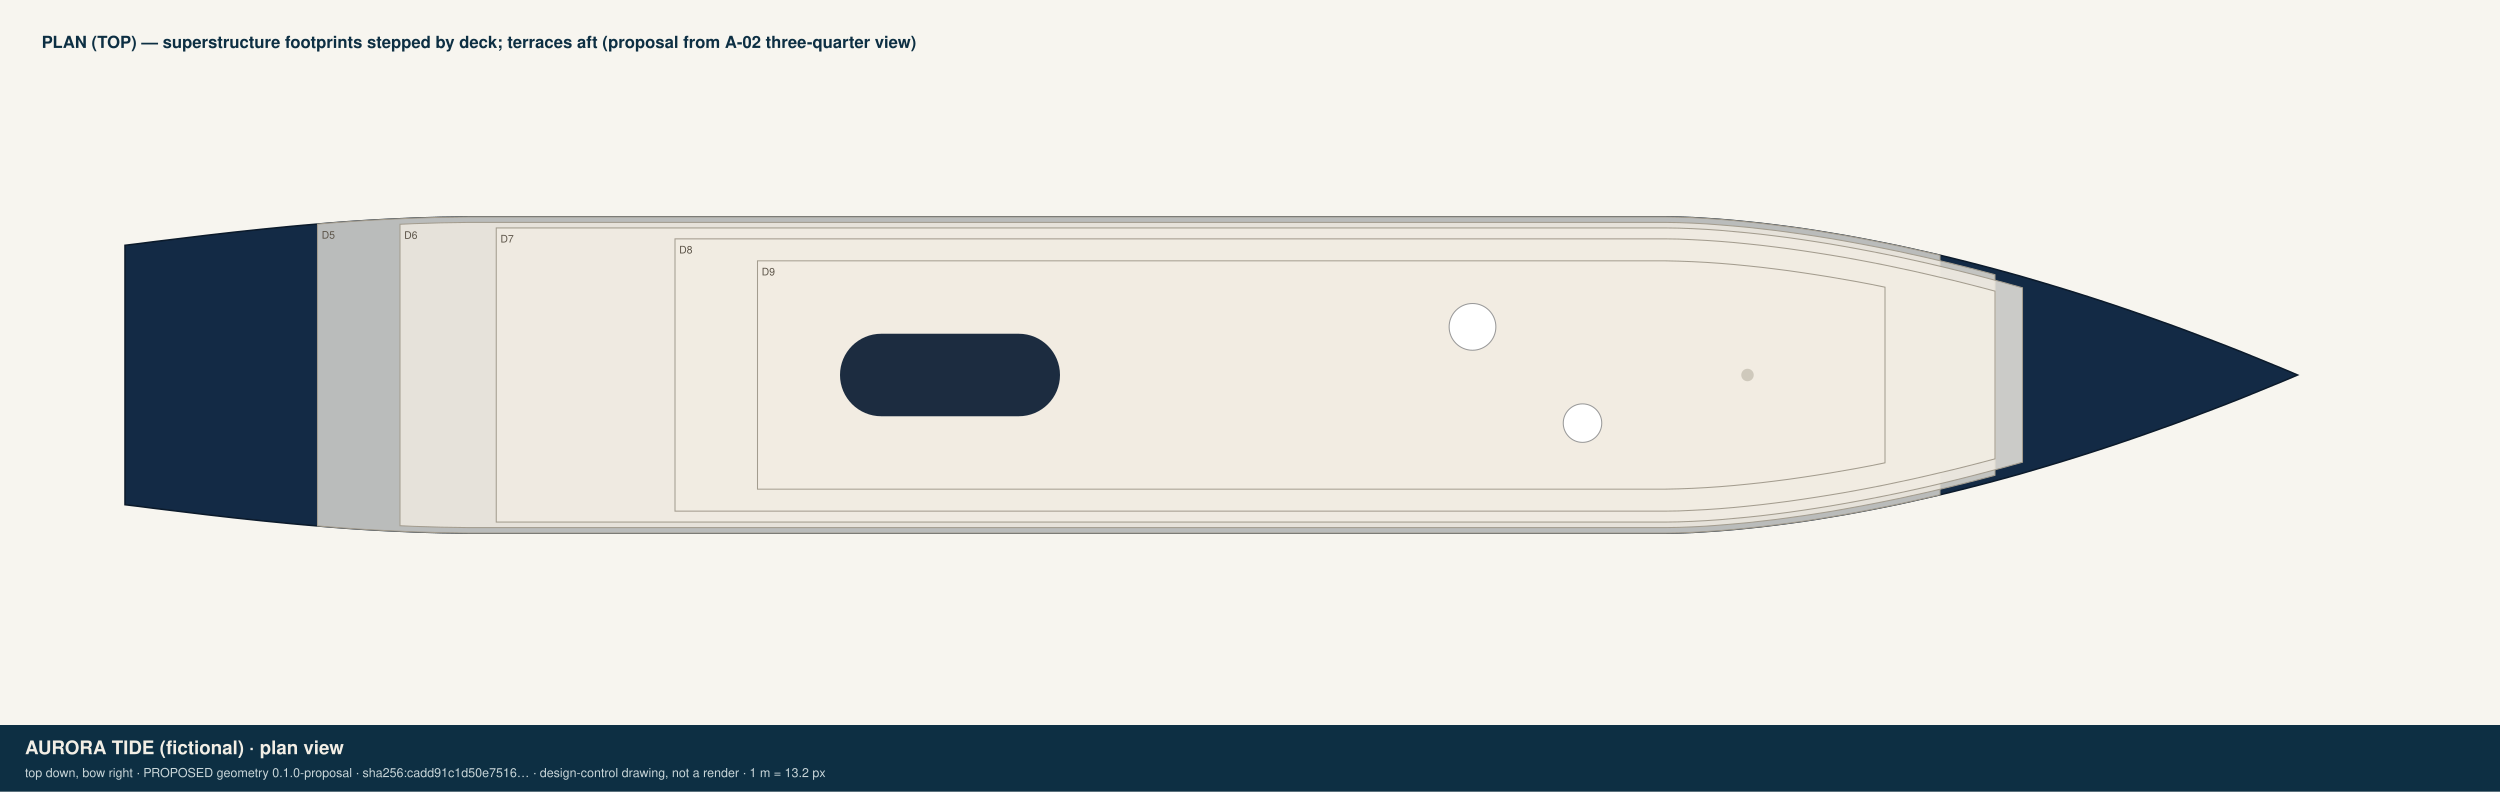
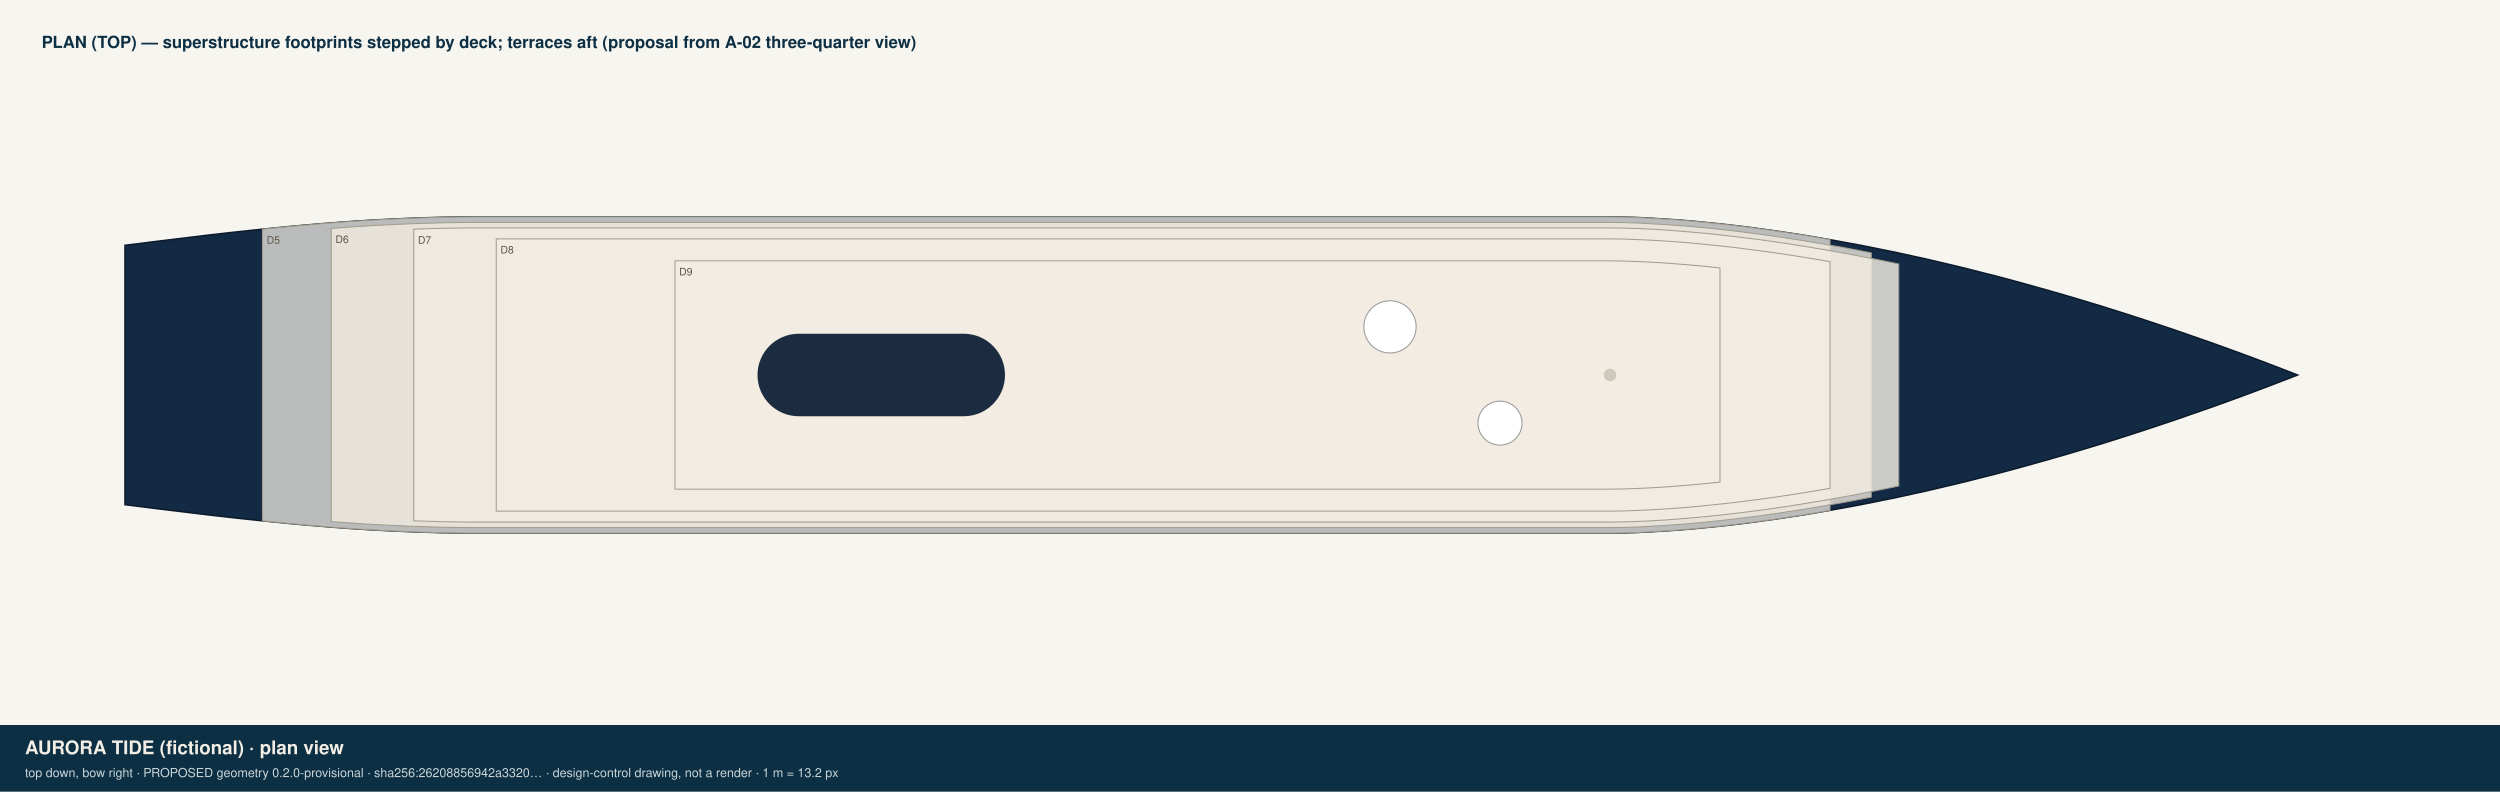
<svg xmlns="http://www.w3.org/2000/svg" viewBox="0 0 2400 760" width="2400" height="760" font-family="Helvetica, Arial, sans-serif">
  <rect width="2400" height="760" fill="#f7f5ef" />
  <g>
-     <polygon points="120.0,235.5 133.2,233.9 146.4,232.2 159.6,230.6 172.8,229.0 186.0,227.4 199.2,225.8 212.4,224.3 225.6,222.8 238.8,221.4 252.0,220.0 265.2,218.7 278.4,217.4 291.6,216.2 304.8,215.1 318.0,214.0 331.2,213.0 344.4,212.1 357.6,211.3 370.8,210.6 384.0,210.0 397.2,209.4 410.4,209.0 423.6,208.6 436.8,208.4 450.0,208.2 463.2,208.2 476.4,208.2 489.6,208.2 502.8,208.2 516.0,208.2 529.2,208.2 542.4,208.2 555.6,208.2 568.8,208.2 582.0,208.2 595.2,208.2 608.4,208.2 621.6,208.2 634.8,208.2 648.0,208.2 661.2,208.2 674.4,208.2 687.6,208.2 700.8,208.2 714.0,208.2 727.2,208.2 740.4,208.2 753.6,208.2 766.8,208.2 780.0,208.2 793.2,208.2 806.4,208.2 819.6,208.2 832.8,208.2 846.0,208.2 859.2,208.2 872.4,208.2 885.6,208.2 898.8,208.2 912.0,208.2 925.2,208.2 938.4,208.2 951.6,208.2 964.8,208.2 978.0,208.2 991.2,208.2 1004.4,208.2 1017.6,208.2 1030.8,208.2 1044.0,208.2 1057.2,208.2 1070.4,208.2 1083.6,208.2 1096.8,208.2 1110.0,208.2 1123.2,208.2 1136.4,208.2 1149.6,208.2 1162.8,208.2 1176.0,208.2 1189.2,208.2 1202.4,208.2 1215.6,208.2 1228.8,208.2 1242.0,208.2 1255.2,208.2 1268.4,208.2 1281.6,208.2 1294.8,208.2 1308.0,208.2 1321.2,208.2 1334.4,208.2 1347.6,208.2 1360.8,208.2 1374.0,208.2 1387.2,208.2 1400.4,208.2 1413.6,208.2 1426.8,208.2 1440.0,208.2 1453.2,208.2 1466.4,208.2 1479.6,208.2 1492.8,208.2 1506.0,208.2 1519.2,208.2 1532.4,208.2 1545.6,208.2 1558.8,208.2 1572.0,208.2 1585.2,208.2 1598.4,208.2 1611.6,208.4 1624.8,208.9 1638.0,209.7 1651.2,210.6 1664.4,211.7 1677.6,213.0 1690.8,214.4 1704.0,216.0 1717.2,217.7 1730.4,219.5 1743.6,221.5 1756.8,223.7 1770.0,225.9 1783.2,228.3 1796.4,230.8 1809.6,233.4 1822.8,236.1 1836.0,239.0 1849.2,242.0 1862.4,245.0 1875.6,248.2 1888.8,251.5 1902.0,254.9 1915.2,258.4 1928.4,262.0 1941.6,265.7 1954.8,269.6 1968.0,273.5 1981.2,277.5 1994.4,281.6 2007.6,285.8 2020.8,290.1 2034.0,294.5 2047.2,299.0 2060.4,303.6 2073.6,308.3 2086.8,313.0 2100.0,317.9 2113.2,322.9 2126.4,327.9 2139.6,333.0 2152.8,338.2 2166.0,343.6 2179.2,349.0 2192.4,354.4 2205.6,360.0 2205.6,360.0 2192.4,365.6 2179.2,371.0 2166.0,376.4 2152.8,381.8 2139.6,387.0 2126.4,392.1 2113.2,397.1 2100.0,402.1 2086.8,407.0 2073.6,411.7 2060.4,416.4 2047.2,421.0 2034.0,425.5 2020.8,429.9 2007.6,434.2 1994.4,438.4 1981.2,442.5 1968.0,446.5 1954.8,450.4 1941.6,454.3 1928.4,458.0 1915.2,461.6 1902.0,465.1 1888.8,468.5 1875.6,471.8 1862.4,475.0 1849.2,478.0 1836.0,481.0 1822.8,483.9 1809.6,486.6 1796.4,489.2 1783.2,491.7 1770.0,494.1 1756.8,496.3 1743.6,498.5 1730.4,500.5 1717.2,502.3 1704.0,504.0 1690.8,505.6 1677.6,507.0 1664.4,508.3 1651.2,509.4 1638.0,510.3 1624.8,511.1 1611.6,511.6 1598.4,511.8 1585.2,511.8 1572.0,511.8 1558.8,511.8 1545.6,511.8 1532.4,511.8 1519.2,511.8 1506.0,511.8 1492.8,511.8 1479.6,511.8 1466.4,511.8 1453.2,511.8 1440.0,511.8 1426.8,511.8 1413.6,511.8 1400.4,511.8 1387.2,511.8 1374.0,511.8 1360.8,511.8 1347.6,511.8 1334.4,511.8 1321.2,511.8 1308.0,511.8 1294.8,511.8 1281.6,511.8 1268.4,511.8 1255.2,511.8 1242.0,511.8 1228.8,511.8 1215.6,511.8 1202.4,511.8 1189.2,511.8 1176.0,511.8 1162.8,511.8 1149.6,511.8 1136.4,511.8 1123.2,511.8 1110.0,511.8 1096.8,511.8 1083.6,511.8 1070.4,511.8 1057.2,511.8 1044.0,511.8 1030.8,511.8 1017.6,511.8 1004.4,511.8 991.2,511.8 978.0,511.8 964.8,511.8 951.6,511.8 938.4,511.8 925.2,511.8 912.0,511.8 898.8,511.8 885.6,511.8 872.4,511.8 859.2,511.8 846.0,511.8 832.8,511.8 819.6,511.8 806.4,511.8 793.2,511.8 780.0,511.8 766.8,511.8 753.6,511.8 740.4,511.8 727.2,511.8 714.0,511.8 700.8,511.8 687.6,511.8 674.4,511.8 661.2,511.8 648.0,511.8 634.8,511.8 621.6,511.8 608.4,511.8 595.2,511.8 582.0,511.8 568.8,511.8 555.6,511.8 542.4,511.8 529.2,511.8 516.0,511.8 502.8,511.8 489.6,511.8 476.4,511.8 463.2,511.8 450.0,511.8 436.8,511.6 423.6,511.4 410.4,511.0 397.2,510.6 384.0,510.0 370.8,509.4 357.6,508.7 344.4,507.9 331.2,507.0 318.0,506.0 304.8,504.9 291.6,503.8 278.4,502.6 265.2,501.3 252.0,500.0 238.8,498.6 225.6,497.2 212.4,495.7 199.2,494.2 186.0,492.6 172.8,491.0 159.6,489.4 146.4,487.8 133.2,486.1 120.0,484.5" fill="#132a45" stroke="#0b1a2b" stroke-width="1.5" />
-     <polygon points="304.8,215.1 318.0,214.0 331.2,213.0 344.4,212.1 357.6,211.3 370.8,210.6 384.0,210.0 397.2,209.4 410.4,209.0 423.6,208.6 436.8,208.4 450.0,208.2 463.2,208.2 476.4,208.2 489.6,208.2 502.8,208.2 516.0,208.2 529.2,208.2 542.4,208.2 555.6,208.2 568.8,208.2 582.0,208.2 595.2,208.2 608.4,208.2 621.6,208.2 634.8,208.2 648.0,208.2 661.2,208.2 674.4,208.2 687.6,208.2 700.8,208.2 714.0,208.2 727.2,208.2 740.4,208.2 753.6,208.2 766.8,208.2 780.0,208.2 793.2,208.2 806.4,208.2 819.6,208.2 832.8,208.2 846.0,208.2 859.2,208.2 872.4,208.2 885.6,208.2 898.8,208.2 912.0,208.2 925.2,208.2 938.4,208.2 951.6,208.2 964.8,208.2 978.0,208.2 991.2,208.2 1004.4,208.2 1017.6,208.2 1030.8,208.2 1044.0,208.2 1057.2,208.2 1070.4,208.2 1083.6,208.2 1096.8,208.2 1110.0,208.2 1123.2,208.2 1136.4,208.2 1149.6,208.2 1162.8,208.2 1176.0,208.2 1189.2,208.2 1202.4,208.2 1215.6,208.2 1228.8,208.2 1242.0,208.2 1255.2,208.2 1268.4,208.2 1281.6,208.2 1294.8,208.2 1308.0,208.2 1321.2,208.2 1334.4,208.2 1347.6,208.2 1360.8,208.2 1374.0,208.2 1387.2,208.2 1400.4,208.2 1413.6,208.2 1426.8,208.2 1440.0,208.2 1453.2,208.2 1466.4,208.2 1479.6,208.2 1492.8,208.2 1506.0,208.2 1519.2,208.2 1532.4,208.2 1545.6,208.2 1558.8,208.2 1572.0,208.2 1585.2,208.2 1598.4,208.2 1611.6,208.4 1624.8,208.9 1638.0,209.7 1651.2,210.6 1664.4,211.7 1677.6,213.0 1690.8,214.4 1704.0,216.0 1717.2,217.7 1730.4,219.5 1743.6,221.5 1756.8,223.7 1770.0,225.9 1783.2,228.3 1796.4,230.8 1809.6,233.4 1822.8,236.1 1836.0,239.0 1849.2,242.0 1862.4,245.0 1862.4,475.0 1849.2,478.0 1836.0,481.0 1822.8,483.9 1809.6,486.6 1796.4,489.2 1783.2,491.7 1770.0,494.1 1756.8,496.3 1743.6,498.5 1730.4,500.5 1717.2,502.3 1704.0,504.0 1690.8,505.6 1677.6,507.0 1664.4,508.3 1651.2,509.4 1638.0,510.3 1624.8,511.1 1611.6,511.6 1598.4,511.8 1585.2,511.8 1572.0,511.8 1558.8,511.8 1545.6,511.8 1532.4,511.8 1519.2,511.8 1506.0,511.8 1492.8,511.8 1479.6,511.8 1466.4,511.8 1453.2,511.8 1440.0,511.8 1426.8,511.8 1413.6,511.8 1400.4,511.8 1387.2,511.8 1374.0,511.8 1360.8,511.8 1347.6,511.8 1334.4,511.8 1321.2,511.8 1308.0,511.8 1294.8,511.8 1281.6,511.8 1268.4,511.8 1255.2,511.8 1242.0,511.8 1228.8,511.8 1215.6,511.8 1202.4,511.8 1189.2,511.8 1176.0,511.8 1162.8,511.8 1149.6,511.8 1136.4,511.8 1123.2,511.8 1110.0,511.8 1096.8,511.8 1083.6,511.8 1070.4,511.8 1057.2,511.8 1044.0,511.8 1030.8,511.8 1017.6,511.8 1004.4,511.8 991.2,511.8 978.0,511.8 964.8,511.8 951.6,511.8 938.4,511.8 925.2,511.8 912.0,511.8 898.8,511.8 885.6,511.8 872.4,511.8 859.2,511.8 846.0,511.8 832.8,511.8 819.6,511.8 806.4,511.8 793.2,511.8 780.0,511.8 766.8,511.8 753.6,511.8 740.4,511.8 727.2,511.8 714.0,511.8 700.8,511.8 687.6,511.8 674.4,511.8 661.2,511.8 648.0,511.8 634.8,511.8 621.6,511.8 608.4,511.8 595.2,511.8 582.0,511.8 568.8,511.8 555.6,511.8 542.4,511.8 529.2,511.8 516.0,511.8 502.8,511.8 489.6,511.8 476.4,511.8 463.2,511.8 450.0,511.8 436.8,511.6 423.6,511.4 410.4,511.0 397.2,510.6 384.0,510.0 370.8,509.4 357.6,508.7 344.4,507.9 331.2,507.0 318.0,506.0 304.8,504.9" fill="#f1ece2" stroke="#a39c8e" stroke-width="1" fill-opacity="0.75" />
-     <text x="308.8" y="229.1" font-size="10" fill="#5a5246">D5</text>
-     <polygon points="384.0,215.3 397.2,214.7 410.4,214.3 423.6,213.9 436.8,213.7 450.0,213.5 463.2,213.5 476.4,213.5 489.6,213.5 502.8,213.5 516.0,213.5 529.2,213.5 542.4,213.5 555.6,213.5 568.8,213.5 582.0,213.5 595.2,213.5 608.4,213.5 621.6,213.5 634.8,213.5 648.0,213.5 661.2,213.5 674.4,213.5 687.6,213.5 700.8,213.5 714.0,213.5 727.2,213.5 740.4,213.5 753.6,213.5 766.8,213.5 780.0,213.5 793.2,213.5 806.4,213.5 819.6,213.5 832.8,213.5 846.0,213.5 859.2,213.5 872.4,213.5 885.6,213.5 898.8,213.5 912.0,213.5 925.2,213.5 938.4,213.5 951.6,213.5 964.8,213.5 978.0,213.5 991.2,213.5 1004.4,213.5 1017.6,213.5 1030.8,213.5 1044.0,213.5 1057.2,213.5 1070.4,213.5 1083.6,213.5 1096.8,213.5 1110.0,213.5 1123.2,213.5 1136.4,213.5 1149.6,213.5 1162.8,213.5 1176.0,213.5 1189.2,213.5 1202.4,213.5 1215.6,213.5 1228.8,213.5 1242.0,213.5 1255.2,213.5 1268.4,213.5 1281.6,213.5 1294.8,213.5 1308.0,213.5 1321.2,213.5 1334.4,213.5 1347.6,213.5 1360.8,213.5 1374.0,213.5 1387.2,213.5 1400.4,213.5 1413.6,213.5 1426.8,213.5 1440.0,213.5 1453.2,213.5 1466.4,213.5 1479.6,213.5 1492.8,213.5 1506.0,213.5 1519.2,213.5 1532.4,213.5 1545.6,213.5 1558.8,213.5 1572.0,213.5 1585.2,213.5 1598.4,213.5 1611.6,213.7 1624.8,214.2 1638.0,214.9 1651.2,215.9 1664.4,217.0 1677.6,218.2 1690.8,219.7 1704.0,221.2 1717.2,223.0 1730.4,224.8 1743.6,226.8 1756.8,228.9 1770.0,231.2 1783.2,233.6 1796.4,236.1 1809.6,238.7 1822.8,241.4 1836.0,244.3 1849.2,247.2 1862.4,250.3 1875.6,253.5 1888.8,256.8 1902.0,260.2 1915.2,263.7 1915.2,456.3 1902.0,459.8 1888.8,463.2 1875.6,466.5 1862.4,469.7 1849.2,472.8 1836.0,475.7 1822.8,478.6 1809.6,481.3 1796.4,483.9 1783.2,486.4 1770.0,488.8 1756.8,491.1 1743.6,493.2 1730.4,495.2 1717.2,497.0 1704.0,498.8 1690.8,500.3 1677.6,501.8 1664.4,503.0 1651.2,504.1 1638.0,505.1 1624.8,505.8 1611.6,506.3 1598.4,506.5 1585.2,506.5 1572.0,506.5 1558.8,506.5 1545.6,506.5 1532.4,506.5 1519.2,506.5 1506.0,506.5 1492.8,506.5 1479.6,506.5 1466.4,506.5 1453.2,506.5 1440.0,506.5 1426.8,506.5 1413.6,506.5 1400.4,506.5 1387.2,506.5 1374.0,506.5 1360.8,506.5 1347.6,506.5 1334.4,506.5 1321.2,506.5 1308.0,506.5 1294.8,506.5 1281.6,506.5 1268.4,506.5 1255.2,506.5 1242.0,506.5 1228.8,506.5 1215.6,506.5 1202.4,506.5 1189.2,506.5 1176.0,506.5 1162.8,506.5 1149.6,506.5 1136.4,506.5 1123.2,506.5 1110.0,506.5 1096.8,506.5 1083.6,506.5 1070.4,506.5 1057.2,506.5 1044.0,506.5 1030.8,506.5 1017.6,506.5 1004.4,506.5 991.2,506.5 978.0,506.5 964.8,506.5 951.6,506.5 938.4,506.5 925.2,506.5 912.0,506.5 898.8,506.5 885.6,506.5 872.4,506.5 859.2,506.5 846.0,506.5 832.8,506.5 819.6,506.5 806.4,506.5 793.2,506.5 780.0,506.5 766.8,506.5 753.6,506.5 740.4,506.5 727.2,506.5 714.0,506.5 700.8,506.5 687.6,506.5 674.4,506.5 661.2,506.5 648.0,506.5 634.8,506.5 621.6,506.5 608.4,506.5 595.2,506.5 582.0,506.5 568.8,506.5 555.6,506.5 542.4,506.5 529.2,506.5 516.0,506.5 502.8,506.5 489.6,506.5 476.4,506.5 463.2,506.5 450.0,506.5 436.8,506.3 423.6,506.1 410.4,505.7 397.2,505.3 384.0,504.7" fill="#f1ece2" stroke="#a39c8e" stroke-width="1" fill-opacity="0.79" />
-     <text x="388.0" y="229.3" font-size="10" fill="#5a5246">D6</text>
-     <polygon points="476.4,218.8 489.6,218.8 502.8,218.8 516.0,218.8 529.2,218.8 542.4,218.8 555.6,218.8 568.8,218.8 582.0,218.8 595.2,218.8 608.4,218.8 621.6,218.8 634.8,218.8 648.0,218.8 661.2,218.8 674.4,218.8 687.6,218.8 700.8,218.8 714.0,218.8 727.2,218.8 740.4,218.8 753.6,218.8 766.8,218.8 780.0,218.8 793.2,218.8 806.4,218.8 819.6,218.8 832.8,218.8 846.0,218.8 859.2,218.8 872.4,218.8 885.6,218.8 898.8,218.8 912.0,218.8 925.2,218.8 938.4,218.8 951.6,218.8 964.8,218.8 978.0,218.8 991.2,218.8 1004.4,218.8 1017.6,218.8 1030.8,218.8 1044.0,218.8 1057.2,218.8 1070.4,218.8 1083.6,218.8 1096.8,218.8 1110.0,218.8 1123.2,218.8 1136.4,218.8 1149.6,218.8 1162.8,218.8 1176.0,218.8 1189.2,218.8 1202.4,218.8 1215.6,218.8 1228.8,218.8 1242.0,218.8 1255.2,218.8 1268.4,218.8 1281.6,218.8 1294.8,218.8 1308.0,218.8 1321.2,218.8 1334.4,218.8 1347.6,218.8 1360.8,218.8 1374.0,218.8 1387.2,218.8 1400.4,218.8 1413.6,218.8 1426.8,218.8 1440.0,218.8 1453.2,218.8 1466.4,218.8 1479.6,218.8 1492.8,218.8 1506.0,218.8 1519.2,218.8 1532.4,218.8 1545.6,218.8 1558.8,218.8 1572.0,218.8 1585.2,218.8 1598.4,218.8 1611.6,219.0 1624.8,219.5 1638.0,220.2 1651.2,221.1 1664.4,222.3 1677.6,223.5 1690.8,224.9 1704.0,226.5 1717.2,228.2 1730.4,230.1 1743.6,232.1 1756.8,234.2 1770.0,236.5 1783.2,238.9 1796.4,241.4 1809.6,244.0 1822.8,246.7 1836.0,249.6 1849.2,252.5 1862.4,255.6 1875.6,258.8 1888.8,262.1 1902.0,265.5 1915.2,269.0 1928.4,272.6 1941.6,276.3 1941.6,443.7 1928.4,447.4 1915.2,451.0 1902.0,454.5 1888.8,457.9 1875.6,461.2 1862.4,464.4 1849.2,467.5 1836.0,470.4 1822.8,473.3 1809.6,476.0 1796.4,478.6 1783.2,481.1 1770.0,483.5 1756.8,485.8 1743.6,487.9 1730.4,489.9 1717.2,491.8 1704.0,493.5 1690.8,495.1 1677.6,496.5 1664.4,497.7 1651.2,498.9 1638.0,499.8 1624.8,500.5 1611.6,501.0 1598.4,501.2 1585.2,501.2 1572.0,501.2 1558.8,501.2 1545.6,501.2 1532.4,501.2 1519.2,501.2 1506.0,501.2 1492.8,501.2 1479.6,501.2 1466.4,501.2 1453.2,501.2 1440.0,501.2 1426.8,501.2 1413.6,501.2 1400.4,501.2 1387.2,501.2 1374.0,501.2 1360.8,501.2 1347.6,501.2 1334.4,501.2 1321.2,501.2 1308.0,501.2 1294.8,501.2 1281.6,501.2 1268.4,501.2 1255.2,501.2 1242.0,501.2 1228.8,501.2 1215.6,501.2 1202.4,501.2 1189.2,501.2 1176.0,501.2 1162.8,501.2 1149.6,501.2 1136.4,501.2 1123.2,501.2 1110.0,501.2 1096.8,501.2 1083.6,501.2 1070.4,501.2 1057.2,501.2 1044.0,501.2 1030.8,501.2 1017.6,501.2 1004.4,501.2 991.2,501.2 978.0,501.2 964.8,501.2 951.6,501.2 938.4,501.2 925.2,501.2 912.0,501.2 898.8,501.2 885.6,501.2 872.4,501.2 859.2,501.2 846.0,501.2 832.8,501.2 819.6,501.2 806.4,501.2 793.2,501.2 780.0,501.2 766.8,501.2 753.6,501.2 740.4,501.2 727.2,501.2 714.0,501.2 700.8,501.2 687.6,501.2 674.4,501.2 661.2,501.2 648.0,501.2 634.8,501.2 621.6,501.2 608.4,501.2 595.2,501.2 582.0,501.2 568.8,501.2 555.6,501.2 542.4,501.2 529.2,501.2 516.0,501.2 502.8,501.2 489.6,501.2 476.4,501.2" fill="#f1ece2" stroke="#a39c8e" stroke-width="1" fill-opacity="0.83" />
-     <text x="480.4" y="232.8" font-size="10" fill="#5a5246">D7</text>
-     <polygon points="648.0,229.3 661.2,229.3 674.4,229.3 687.6,229.3 700.8,229.3 714.0,229.3 727.2,229.3 740.4,229.3 753.6,229.3 766.8,229.3 780.0,229.3 793.2,229.3 806.4,229.3 819.6,229.3 832.8,229.3 846.0,229.3 859.2,229.3 872.4,229.3 885.6,229.3 898.8,229.3 912.0,229.3 925.2,229.3 938.4,229.3 951.6,229.3 964.8,229.3 978.0,229.3 991.2,229.3 1004.4,229.3 1017.6,229.3 1030.8,229.3 1044.0,229.3 1057.2,229.3 1070.4,229.3 1083.6,229.3 1096.8,229.3 1110.0,229.3 1123.2,229.3 1136.4,229.3 1149.6,229.3 1162.8,229.3 1176.0,229.3 1189.2,229.3 1202.4,229.3 1215.6,229.3 1228.8,229.3 1242.0,229.3 1255.2,229.3 1268.4,229.3 1281.6,229.3 1294.8,229.3 1308.0,229.3 1321.2,229.3 1334.4,229.3 1347.6,229.3 1360.8,229.3 1374.0,229.3 1387.2,229.3 1400.4,229.3 1413.6,229.3 1426.8,229.3 1440.0,229.3 1453.2,229.3 1466.4,229.3 1479.6,229.3 1492.8,229.3 1506.0,229.3 1519.2,229.3 1532.4,229.3 1545.6,229.3 1558.8,229.3 1572.0,229.3 1585.2,229.3 1598.4,229.3 1611.6,229.5 1624.8,230.1 1638.0,230.8 1651.2,231.7 1664.4,232.8 1677.6,234.1 1690.8,235.5 1704.0,237.1 1717.2,238.8 1730.4,240.7 1743.6,242.7 1756.8,244.8 1770.0,247.0 1783.2,249.4 1796.4,251.9 1809.6,254.5 1822.8,257.3 1836.0,260.1 1849.2,263.1 1862.4,266.2 1875.6,269.3 1888.8,272.6 1902.0,276.0 1915.2,279.5 1915.2,440.5 1902.0,444.0 1888.8,447.4 1875.6,450.7 1862.4,453.8 1849.2,456.9 1836.0,459.9 1822.8,462.7 1809.6,465.5 1796.4,468.1 1783.2,470.6 1770.0,473.0 1756.8,475.2 1743.6,477.3 1730.4,479.3 1717.2,481.2 1704.0,482.9 1690.8,484.5 1677.6,485.9 1664.4,487.2 1651.2,488.3 1638.0,489.2 1624.8,489.9 1611.6,490.5 1598.4,490.7 1585.2,490.7 1572.0,490.7 1558.8,490.7 1545.6,490.7 1532.4,490.7 1519.2,490.7 1506.0,490.7 1492.8,490.7 1479.6,490.7 1466.4,490.7 1453.2,490.7 1440.0,490.7 1426.8,490.7 1413.6,490.7 1400.4,490.7 1387.2,490.7 1374.0,490.7 1360.8,490.7 1347.6,490.7 1334.4,490.7 1321.2,490.7 1308.0,490.7 1294.8,490.7 1281.6,490.7 1268.4,490.7 1255.2,490.7 1242.0,490.7 1228.8,490.7 1215.6,490.7 1202.4,490.7 1189.2,490.7 1176.0,490.7 1162.8,490.7 1149.6,490.7 1136.4,490.7 1123.2,490.7 1110.0,490.7 1096.8,490.7 1083.6,490.7 1070.4,490.7 1057.2,490.7 1044.0,490.7 1030.8,490.7 1017.6,490.7 1004.4,490.7 991.2,490.7 978.0,490.7 964.8,490.7 951.6,490.7 938.4,490.7 925.2,490.7 912.0,490.7 898.8,490.7 885.6,490.7 872.4,490.7 859.2,490.7 846.0,490.7 832.8,490.7 819.6,490.7 806.4,490.7 793.2,490.7 780.0,490.7 766.8,490.7 753.6,490.7 740.4,490.7 727.2,490.7 714.0,490.7 700.8,490.7 687.6,490.7 674.4,490.7 661.2,490.7 648.0,490.7" fill="#f1ece2" stroke="#a39c8e" stroke-width="1" fill-opacity="0.87" />
-     <text x="652.0" y="243.3" font-size="10" fill="#5a5246">D8</text>
-     <polygon points="727.2,250.4 740.4,250.4 753.6,250.4 766.8,250.4 780.0,250.4 793.2,250.4 806.4,250.4 819.6,250.4 832.8,250.4 846.0,250.4 859.2,250.4 872.4,250.4 885.6,250.4 898.8,250.4 912.0,250.4 925.2,250.4 938.4,250.4 951.6,250.4 964.8,250.4 978.0,250.4 991.2,250.4 1004.4,250.4 1017.6,250.4 1030.8,250.4 1044.0,250.4 1057.2,250.4 1070.4,250.4 1083.6,250.4 1096.8,250.4 1110.0,250.4 1123.2,250.4 1136.4,250.4 1149.6,250.4 1162.8,250.4 1176.0,250.4 1189.2,250.4 1202.4,250.4 1215.6,250.4 1228.8,250.4 1242.0,250.4 1255.2,250.4 1268.4,250.4 1281.6,250.4 1294.8,250.4 1308.0,250.4 1321.2,250.4 1334.4,250.4 1347.6,250.4 1360.8,250.4 1374.0,250.4 1387.2,250.4 1400.4,250.4 1413.6,250.4 1426.8,250.4 1440.0,250.4 1453.2,250.4 1466.4,250.4 1479.6,250.4 1492.8,250.4 1506.0,250.4 1519.2,250.4 1532.4,250.4 1545.6,250.4 1558.8,250.4 1572.0,250.4 1585.2,250.4 1598.4,250.4 1611.6,250.7 1624.8,251.2 1638.0,251.9 1651.2,252.8 1664.4,253.9 1677.6,255.2 1690.8,256.6 1704.0,258.2 1717.2,259.9 1730.4,261.8 1743.6,263.8 1756.8,265.9 1770.0,268.2 1783.2,270.5 1796.4,273.0 1809.6,275.7 1809.6,444.3 1796.4,447.0 1783.2,449.5 1770.0,451.8 1756.8,454.1 1743.6,456.2 1730.4,458.2 1717.2,460.1 1704.0,461.8 1690.8,463.4 1677.6,464.8 1664.4,466.1 1651.2,467.2 1638.0,468.1 1624.8,468.8 1611.6,469.3 1598.4,469.6 1585.2,469.6 1572.0,469.6 1558.8,469.6 1545.6,469.6 1532.4,469.6 1519.2,469.6 1506.0,469.6 1492.8,469.6 1479.6,469.6 1466.4,469.6 1453.2,469.6 1440.0,469.6 1426.8,469.6 1413.6,469.6 1400.4,469.6 1387.2,469.6 1374.0,469.6 1360.8,469.6 1347.6,469.6 1334.4,469.6 1321.2,469.6 1308.0,469.6 1294.8,469.6 1281.6,469.6 1268.4,469.6 1255.2,469.6 1242.0,469.6 1228.8,469.6 1215.6,469.6 1202.4,469.6 1189.2,469.6 1176.0,469.6 1162.8,469.6 1149.6,469.6 1136.4,469.6 1123.2,469.6 1110.0,469.6 1096.8,469.6 1083.6,469.6 1070.4,469.6 1057.2,469.6 1044.0,469.6 1030.8,469.6 1017.6,469.6 1004.4,469.6 991.2,469.6 978.0,469.6 964.8,469.6 951.6,469.6 938.4,469.6 925.2,469.6 912.0,469.6 898.8,469.6 885.6,469.6 872.4,469.6 859.2,469.6 846.0,469.6 832.8,469.6 819.6,469.6 806.4,469.6 793.2,469.6 780.0,469.6 766.8,469.6 753.6,469.6 740.4,469.6 727.2,469.6" fill="#f1ece2" stroke="#a39c8e" stroke-width="1" fill-opacity="0.91" />
-     <text x="731.2" y="264.4" font-size="10" fill="#5a5246">D9</text>
-     <rect x="806.4" y="320.4" width="211.2" height="79.2" rx="39.6" fill="#1c2c40" />
-     <circle cx="1413.6" cy="313.8" r="22.44" fill="#fff" stroke="#999" />
-     <circle cx="1519.2" cy="406.2" r="18.48" fill="#fff" stroke="#999" />
-     <circle cx="1677.6" cy="360" r="6" fill="#cfc9bc" />
+     <polygon points="120.0,235.5 133.2,233.9 146.4,232.2 159.6,230.6 172.8,229.0 186.0,227.4 199.2,225.8 212.4,224.3 225.6,222.8 238.8,221.4 252.0,220.0 265.2,218.7 278.4,217.4 291.6,216.2 304.8,215.1 318.0,214.0 331.2,213.0 344.4,212.1 357.6,211.3 370.8,210.6 384.0,210.0 397.2,209.4 410.4,209.0 423.6,208.6 436.8,208.4 450.0,208.2 463.2,208.2 476.4,208.2 489.6,208.2 502.8,208.2 516.0,208.2 529.2,208.2 542.4,208.2 555.6,208.2 568.8,208.2 582.0,208.2 595.2,208.2 608.4,208.2 621.6,208.2 634.8,208.2 648.0,208.2 661.2,208.2 674.4,208.2 687.6,208.2 700.8,208.2 714.0,208.2 727.2,208.2 740.4,208.2 753.6,208.2 766.8,208.2 780.0,208.2 793.2,208.2 806.4,208.2 819.6,208.2 832.8,208.2 846.0,208.2 859.2,208.2 872.4,208.2 885.6,208.2 898.8,208.2 912.0,208.2 925.2,208.2 938.4,208.2 951.6,208.2 964.8,208.2 978.0,208.2 991.2,208.2 1004.4,208.2 1017.6,208.2 1030.8,208.2 1044.0,208.2 1057.2,208.2 1070.4,208.2 1083.6,208.2 1096.8,208.2 1110.0,208.2 1123.2,208.2 1136.4,208.2 1149.6,208.2 1162.8,208.2 1176.0,208.2 1189.2,208.2 1202.4,208.2 1215.6,208.2 1228.8,208.2 1242.0,208.2 1255.2,208.2 1268.4,208.2 1281.6,208.2 1294.8,208.2 1308.0,208.2 1321.2,208.2 1334.4,208.2 1347.6,208.2 1360.8,208.2 1374.0,208.2 1387.2,208.2 1400.4,208.2 1413.6,208.2 1426.8,208.2 1440.0,208.2 1453.2,208.2 1466.4,208.2 1479.6,208.2 1492.8,208.2 1506.0,208.2 1519.2,208.2 1532.4,208.2 1545.6,208.2 1558.8,208.4 1572.0,208.8 1585.2,209.5 1598.4,210.3 1611.6,211.2 1624.8,212.3 1638.0,213.6 1651.2,214.9 1664.4,216.4 1677.6,218.0 1690.8,219.8 1704.0,221.6 1717.2,223.6 1730.4,225.6 1743.6,227.8 1756.8,230.1 1770.0,232.5 1783.2,234.9 1796.4,237.5 1809.6,240.2 1822.8,242.9 1836.0,245.8 1849.2,248.7 1862.4,251.8 1875.6,254.9 1888.8,258.1 1902.0,261.5 1915.2,264.8 1928.4,268.3 1941.6,271.9 1954.8,275.6 1968.0,279.3 1981.2,283.1 1994.4,287.0 2007.6,291.0 2020.8,295.0 2034.0,299.2 2047.2,303.4 2060.4,307.7 2073.6,312.1 2086.8,316.5 2100.0,321.1 2113.2,325.7 2126.4,330.3 2139.6,335.1 2152.8,339.9 2166.0,344.8 2179.2,349.8 2192.4,354.9 2205.6,360.0 2205.6,360.0 2192.4,365.1 2179.2,370.2 2166.0,375.2 2152.8,380.1 2139.6,384.9 2126.4,389.7 2113.2,394.3 2100.0,398.9 2086.8,403.5 2073.6,407.9 2060.4,412.3 2047.2,416.6 2034.0,420.8 2020.8,425.0 2007.6,429.0 1994.4,433.0 1981.2,436.9 1968.0,440.7 1954.8,444.4 1941.6,448.1 1928.4,451.7 1915.2,455.2 1902.0,458.5 1888.8,461.9 1875.6,465.1 1862.4,468.2 1849.2,471.3 1836.0,474.2 1822.8,477.1 1809.6,479.8 1796.4,482.5 1783.2,485.1 1770.0,487.5 1756.8,489.9 1743.6,492.2 1730.4,494.4 1717.2,496.4 1704.0,498.4 1690.8,500.2 1677.6,502.0 1664.4,503.6 1651.2,505.1 1638.0,506.4 1624.8,507.7 1611.6,508.8 1598.4,509.7 1585.2,510.5 1572.0,511.2 1558.8,511.6 1545.6,511.8 1532.4,511.8 1519.2,511.8 1506.0,511.8 1492.8,511.8 1479.6,511.8 1466.4,511.8 1453.2,511.8 1440.0,511.8 1426.8,511.8 1413.6,511.8 1400.4,511.8 1387.2,511.8 1374.0,511.8 1360.8,511.8 1347.6,511.8 1334.4,511.8 1321.2,511.8 1308.0,511.8 1294.8,511.8 1281.6,511.8 1268.4,511.8 1255.2,511.8 1242.0,511.8 1228.8,511.8 1215.6,511.8 1202.4,511.8 1189.2,511.8 1176.0,511.8 1162.8,511.8 1149.6,511.8 1136.4,511.8 1123.2,511.8 1110.0,511.8 1096.8,511.8 1083.6,511.8 1070.4,511.8 1057.2,511.8 1044.0,511.8 1030.8,511.8 1017.6,511.8 1004.4,511.8 991.2,511.8 978.0,511.8 964.8,511.8 951.6,511.8 938.4,511.8 925.2,511.8 912.0,511.8 898.8,511.8 885.6,511.8 872.4,511.8 859.2,511.8 846.0,511.8 832.8,511.8 819.6,511.8 806.4,511.8 793.2,511.8 780.0,511.8 766.8,511.8 753.6,511.8 740.4,511.8 727.2,511.8 714.0,511.8 700.8,511.8 687.6,511.8 674.4,511.8 661.2,511.8 648.0,511.8 634.8,511.8 621.6,511.8 608.4,511.8 595.2,511.8 582.0,511.8 568.8,511.8 555.6,511.8 542.4,511.8 529.2,511.8 516.0,511.8 502.8,511.8 489.6,511.8 476.4,511.8 463.2,511.8 450.0,511.8 436.8,511.6 423.6,511.4 410.4,511.0 397.2,510.6 384.0,510.0 370.8,509.4 357.6,508.7 344.4,507.9 331.2,507.0 318.0,506.0 304.8,504.9 291.6,503.8 278.4,502.6 265.2,501.3 252.0,500.0 238.8,498.6 225.6,497.2 212.4,495.7 199.2,494.2 186.0,492.6 172.8,491.0 159.6,489.4 146.4,487.8 133.2,486.1 120.0,484.5" fill="#132a45" stroke="#0b1a2b" stroke-width="1.5" />
+     <polygon points="252.0,220.0 265.2,218.7 278.4,217.4 291.6,216.2 304.8,215.1 318.0,214.0 331.2,213.0 344.4,212.1 357.6,211.3 370.8,210.6 384.0,210.0 397.2,209.4 410.4,209.0 423.6,208.6 436.8,208.4 450.0,208.2 463.2,208.2 476.4,208.2 489.6,208.2 502.8,208.2 516.0,208.2 529.2,208.2 542.4,208.2 555.6,208.2 568.8,208.2 582.0,208.2 595.2,208.2 608.4,208.2 621.6,208.2 634.8,208.2 648.0,208.2 661.2,208.2 674.4,208.2 687.6,208.2 700.8,208.2 714.0,208.2 727.2,208.2 740.4,208.2 753.6,208.2 766.8,208.2 780.0,208.2 793.2,208.2 806.4,208.2 819.6,208.2 832.8,208.2 846.0,208.2 859.2,208.2 872.4,208.2 885.6,208.2 898.8,208.2 912.0,208.2 925.2,208.2 938.4,208.2 951.6,208.2 964.8,208.2 978.0,208.2 991.2,208.2 1004.4,208.2 1017.6,208.2 1030.8,208.2 1044.0,208.2 1057.2,208.2 1070.4,208.2 1083.6,208.2 1096.8,208.2 1110.0,208.2 1123.2,208.2 1136.4,208.2 1149.6,208.2 1162.8,208.2 1176.0,208.2 1189.2,208.2 1202.4,208.2 1215.6,208.2 1228.8,208.2 1242.0,208.2 1255.2,208.2 1268.4,208.2 1281.6,208.2 1294.8,208.2 1308.0,208.2 1321.2,208.2 1334.4,208.2 1347.6,208.2 1360.8,208.2 1374.0,208.2 1387.2,208.2 1400.4,208.2 1413.6,208.2 1426.8,208.2 1440.0,208.2 1453.2,208.2 1466.4,208.2 1479.6,208.2 1492.8,208.2 1506.0,208.2 1519.2,208.2 1532.4,208.2 1545.6,208.2 1558.8,208.4 1572.0,208.8 1585.2,209.5 1598.4,210.3 1611.6,211.2 1624.8,212.3 1638.0,213.6 1651.2,214.9 1664.4,216.4 1677.6,218.0 1690.8,219.8 1704.0,221.6 1717.2,223.6 1730.4,225.6 1743.6,227.8 1756.8,230.1 1756.8,489.9 1743.6,492.2 1730.4,494.4 1717.2,496.4 1704.0,498.4 1690.8,500.2 1677.6,502.0 1664.4,503.6 1651.2,505.1 1638.0,506.4 1624.8,507.7 1611.6,508.8 1598.4,509.7 1585.2,510.5 1572.0,511.2 1558.8,511.6 1545.6,511.8 1532.4,511.8 1519.2,511.8 1506.0,511.8 1492.8,511.8 1479.6,511.8 1466.4,511.8 1453.2,511.8 1440.0,511.8 1426.8,511.8 1413.6,511.8 1400.4,511.8 1387.2,511.8 1374.0,511.8 1360.8,511.8 1347.6,511.8 1334.4,511.8 1321.2,511.8 1308.0,511.8 1294.8,511.8 1281.6,511.8 1268.4,511.8 1255.2,511.8 1242.0,511.8 1228.8,511.8 1215.6,511.8 1202.4,511.8 1189.2,511.8 1176.0,511.8 1162.8,511.8 1149.6,511.8 1136.4,511.8 1123.2,511.8 1110.0,511.8 1096.8,511.8 1083.6,511.8 1070.4,511.8 1057.2,511.8 1044.0,511.8 1030.8,511.8 1017.6,511.8 1004.4,511.8 991.2,511.8 978.0,511.8 964.8,511.8 951.6,511.8 938.4,511.8 925.2,511.8 912.0,511.8 898.8,511.8 885.6,511.8 872.4,511.8 859.2,511.8 846.0,511.8 832.8,511.8 819.6,511.8 806.4,511.8 793.2,511.8 780.0,511.8 766.8,511.8 753.6,511.8 740.4,511.8 727.2,511.8 714.0,511.8 700.8,511.8 687.6,511.8 674.4,511.8 661.2,511.8 648.0,511.8 634.8,511.8 621.6,511.8 608.4,511.8 595.2,511.8 582.0,511.8 568.8,511.8 555.6,511.8 542.4,511.8 529.2,511.8 516.0,511.8 502.8,511.8 489.6,511.8 476.4,511.8 463.2,511.8 450.0,511.8 436.8,511.6 423.6,511.4 410.4,511.0 397.2,510.6 384.0,510.0 370.8,509.4 357.6,508.7 344.4,507.9 331.2,507.0 318.0,506.0 304.8,504.9 291.6,503.8 278.4,502.6 265.2,501.3 252.0,500.0" fill="#f1ece2" stroke="#a39c8e" stroke-width="1" fill-opacity="0.75" />
+     <text x="256.0" y="234.0" font-size="10" fill="#5a5246">D5</text>
+     <polygon points="318.0,219.3 331.2,218.3 344.4,217.4 357.6,216.6 370.8,215.9 384.0,215.3 397.2,214.7 410.4,214.3 423.6,213.9 436.8,213.7 450.0,213.5 463.2,213.5 476.4,213.5 489.6,213.5 502.8,213.5 516.0,213.5 529.2,213.5 542.4,213.5 555.6,213.5 568.8,213.5 582.0,213.5 595.2,213.5 608.4,213.5 621.6,213.5 634.8,213.5 648.0,213.5 661.2,213.5 674.4,213.5 687.6,213.5 700.8,213.5 714.0,213.5 727.2,213.5 740.4,213.5 753.6,213.5 766.8,213.5 780.0,213.5 793.2,213.5 806.4,213.5 819.6,213.5 832.8,213.5 846.0,213.5 859.2,213.5 872.4,213.5 885.6,213.5 898.8,213.5 912.0,213.5 925.2,213.5 938.4,213.5 951.6,213.5 964.8,213.5 978.0,213.5 991.2,213.5 1004.4,213.5 1017.6,213.5 1030.8,213.5 1044.0,213.5 1057.2,213.5 1070.4,213.5 1083.6,213.5 1096.8,213.5 1110.0,213.5 1123.2,213.5 1136.4,213.5 1149.6,213.5 1162.8,213.5 1176.0,213.5 1189.2,213.5 1202.4,213.5 1215.6,213.5 1228.8,213.5 1242.0,213.5 1255.2,213.5 1268.4,213.5 1281.6,213.5 1294.8,213.5 1308.0,213.5 1321.2,213.5 1334.4,213.5 1347.6,213.5 1360.8,213.5 1374.0,213.5 1387.2,213.5 1400.4,213.5 1413.6,213.5 1426.8,213.5 1440.0,213.5 1453.2,213.5 1466.4,213.5 1479.6,213.5 1492.8,213.5 1506.0,213.5 1519.2,213.5 1532.4,213.5 1545.6,213.5 1558.8,213.7 1572.0,214.1 1585.2,214.8 1598.4,215.6 1611.6,216.5 1624.8,217.6 1638.0,218.8 1651.2,220.2 1664.4,221.7 1677.6,223.3 1690.8,225.1 1704.0,226.9 1717.2,228.9 1730.4,230.9 1743.6,233.1 1756.8,235.4 1770.0,237.7 1783.2,240.2 1796.4,242.8 1796.4,477.2 1783.2,479.8 1770.0,482.3 1756.8,484.6 1743.6,486.9 1730.4,489.1 1717.2,491.1 1704.0,493.1 1690.8,494.9 1677.6,496.7 1664.4,498.3 1651.2,499.8 1638.0,501.2 1624.8,502.4 1611.6,503.5 1598.4,504.4 1585.2,505.2 1572.0,505.9 1558.8,506.3 1545.6,506.5 1532.4,506.5 1519.2,506.5 1506.0,506.5 1492.8,506.5 1479.6,506.5 1466.4,506.5 1453.2,506.5 1440.0,506.5 1426.8,506.5 1413.6,506.5 1400.4,506.5 1387.2,506.5 1374.0,506.5 1360.8,506.5 1347.6,506.5 1334.4,506.5 1321.2,506.5 1308.0,506.5 1294.8,506.5 1281.6,506.5 1268.4,506.5 1255.2,506.5 1242.0,506.5 1228.8,506.5 1215.6,506.5 1202.4,506.5 1189.2,506.5 1176.0,506.5 1162.8,506.5 1149.6,506.5 1136.4,506.5 1123.2,506.5 1110.0,506.5 1096.8,506.5 1083.6,506.5 1070.4,506.5 1057.2,506.5 1044.0,506.5 1030.8,506.5 1017.6,506.5 1004.4,506.5 991.2,506.5 978.0,506.5 964.8,506.5 951.6,506.5 938.4,506.5 925.2,506.5 912.0,506.5 898.8,506.5 885.6,506.5 872.4,506.5 859.2,506.5 846.0,506.5 832.8,506.5 819.6,506.5 806.4,506.5 793.2,506.5 780.0,506.5 766.8,506.5 753.6,506.5 740.4,506.5 727.2,506.5 714.0,506.5 700.8,506.5 687.6,506.5 674.4,506.5 661.2,506.5 648.0,506.5 634.8,506.5 621.6,506.5 608.4,506.5 595.2,506.5 582.0,506.5 568.8,506.5 555.6,506.5 542.4,506.5 529.2,506.5 516.0,506.5 502.8,506.5 489.6,506.5 476.4,506.5 463.2,506.5 450.0,506.5 436.8,506.3 423.6,506.1 410.4,505.7 397.2,505.3 384.0,504.7 370.8,504.1 357.6,503.4 344.4,502.6 331.2,501.7 318.0,500.7" fill="#f1ece2" stroke="#a39c8e" stroke-width="1" fill-opacity="0.79" />
+     <text x="322.0" y="233.3" font-size="10" fill="#5a5246">D6</text>
+     <polygon points="397.2,220.0 410.4,219.6 423.6,219.2 436.8,219.0 450.0,218.8 463.2,218.8 476.4,218.8 489.6,218.8 502.8,218.8 516.0,218.8 529.2,218.8 542.4,218.8 555.6,218.8 568.8,218.8 582.0,218.8 595.2,218.8 608.4,218.8 621.6,218.8 634.8,218.8 648.0,218.8 661.2,218.8 674.4,218.8 687.6,218.8 700.8,218.8 714.0,218.8 727.2,218.8 740.4,218.8 753.6,218.8 766.8,218.8 780.0,218.8 793.2,218.8 806.4,218.8 819.6,218.8 832.8,218.8 846.0,218.8 859.2,218.8 872.4,218.8 885.6,218.8 898.8,218.8 912.0,218.8 925.2,218.8 938.4,218.8 951.6,218.8 964.8,218.8 978.0,218.8 991.2,218.8 1004.4,218.8 1017.6,218.8 1030.8,218.8 1044.0,218.8 1057.2,218.8 1070.4,218.8 1083.6,218.8 1096.8,218.8 1110.0,218.8 1123.2,218.8 1136.4,218.8 1149.6,218.8 1162.8,218.8 1176.0,218.8 1189.2,218.8 1202.4,218.8 1215.6,218.8 1228.8,218.8 1242.0,218.8 1255.2,218.8 1268.4,218.8 1281.6,218.8 1294.8,218.8 1308.0,218.8 1321.2,218.8 1334.4,218.8 1347.6,218.8 1360.8,218.8 1374.0,218.8 1387.2,218.8 1400.4,218.8 1413.6,218.8 1426.8,218.8 1440.0,218.8 1453.2,218.8 1466.4,218.8 1479.6,218.8 1492.8,218.8 1506.0,218.8 1519.2,218.8 1532.4,218.8 1545.6,218.8 1558.8,219.0 1572.0,219.4 1585.2,220.0 1598.4,220.8 1611.6,221.8 1624.8,222.9 1638.0,224.1 1651.2,225.5 1664.4,227.0 1677.6,228.6 1690.8,230.3 1704.0,232.2 1717.2,234.1 1730.4,236.2 1743.6,238.4 1756.8,240.6 1770.0,243.0 1783.2,245.5 1796.4,248.1 1809.6,250.7 1822.8,253.5 1822.8,466.5 1809.6,469.3 1796.4,471.9 1783.2,474.5 1770.0,477.0 1756.8,479.4 1743.6,481.6 1730.4,483.8 1717.2,485.9 1704.0,487.8 1690.8,489.7 1677.6,491.4 1664.4,493.0 1651.2,494.5 1638.0,495.9 1624.8,497.1 1611.6,498.2 1598.4,499.2 1585.2,500.0 1572.0,500.6 1558.8,501.0 1545.6,501.2 1532.4,501.2 1519.2,501.2 1506.0,501.2 1492.8,501.2 1479.6,501.2 1466.4,501.2 1453.2,501.2 1440.0,501.2 1426.8,501.2 1413.6,501.2 1400.4,501.2 1387.2,501.2 1374.0,501.2 1360.8,501.2 1347.6,501.2 1334.4,501.2 1321.2,501.2 1308.0,501.2 1294.8,501.2 1281.6,501.2 1268.4,501.2 1255.2,501.2 1242.0,501.2 1228.8,501.2 1215.6,501.2 1202.4,501.2 1189.2,501.2 1176.0,501.2 1162.8,501.2 1149.6,501.2 1136.4,501.2 1123.2,501.2 1110.0,501.2 1096.8,501.2 1083.6,501.2 1070.4,501.2 1057.2,501.2 1044.0,501.2 1030.8,501.2 1017.6,501.2 1004.4,501.2 991.2,501.2 978.0,501.2 964.8,501.2 951.6,501.2 938.4,501.2 925.2,501.2 912.0,501.2 898.8,501.2 885.6,501.2 872.4,501.2 859.2,501.2 846.0,501.2 832.8,501.2 819.6,501.2 806.4,501.2 793.2,501.2 780.0,501.2 766.8,501.2 753.6,501.2 740.4,501.2 727.2,501.2 714.0,501.2 700.8,501.2 687.6,501.2 674.4,501.2 661.2,501.2 648.0,501.2 634.8,501.2 621.6,501.2 608.4,501.2 595.2,501.2 582.0,501.2 568.8,501.2 555.6,501.2 542.4,501.2 529.2,501.2 516.0,501.2 502.8,501.2 489.6,501.2 476.4,501.2 463.2,501.2 450.0,501.2 436.8,501.0 423.6,500.8 410.4,500.4 397.2,500.0" fill="#f1ece2" stroke="#a39c8e" stroke-width="1" fill-opacity="0.83" />
+     <text x="401.2" y="234.0" font-size="10" fill="#5a5246">D7</text>
+     <polygon points="476.4,229.3 489.6,229.3 502.8,229.3 516.0,229.3 529.2,229.3 542.4,229.3 555.6,229.3 568.8,229.3 582.0,229.3 595.2,229.3 608.4,229.3 621.6,229.3 634.8,229.3 648.0,229.3 661.2,229.3 674.4,229.3 687.6,229.3 700.8,229.3 714.0,229.3 727.2,229.3 740.4,229.3 753.6,229.3 766.8,229.3 780.0,229.3 793.2,229.3 806.4,229.3 819.6,229.3 832.8,229.3 846.0,229.3 859.2,229.3 872.4,229.3 885.6,229.3 898.8,229.3 912.0,229.3 925.2,229.3 938.4,229.3 951.6,229.3 964.8,229.3 978.0,229.3 991.2,229.3 1004.4,229.3 1017.6,229.3 1030.8,229.3 1044.0,229.3 1057.2,229.3 1070.4,229.3 1083.6,229.3 1096.8,229.3 1110.0,229.3 1123.2,229.3 1136.4,229.3 1149.6,229.3 1162.8,229.3 1176.0,229.3 1189.2,229.3 1202.4,229.3 1215.6,229.3 1228.8,229.3 1242.0,229.3 1255.2,229.3 1268.4,229.3 1281.6,229.3 1294.8,229.3 1308.0,229.3 1321.2,229.3 1334.4,229.3 1347.6,229.3 1360.8,229.3 1374.0,229.3 1387.2,229.3 1400.4,229.3 1413.6,229.3 1426.8,229.3 1440.0,229.3 1453.2,229.3 1466.4,229.3 1479.6,229.3 1492.8,229.3 1506.0,229.3 1519.2,229.3 1532.4,229.3 1545.6,229.3 1558.8,229.5 1572.0,230.0 1585.2,230.6 1598.4,231.4 1611.6,232.3 1624.8,233.4 1638.0,234.7 1651.2,236.1 1664.4,237.5 1677.6,239.2 1690.8,240.9 1704.0,242.7 1717.2,244.7 1730.4,246.8 1743.6,248.9 1756.8,251.2 1756.8,468.8 1743.6,471.1 1730.4,473.2 1717.2,475.3 1704.0,477.3 1690.8,479.1 1677.6,480.8 1664.4,482.5 1651.2,483.9 1638.0,485.3 1624.8,486.6 1611.6,487.7 1598.4,488.6 1585.2,489.4 1572.0,490.0 1558.8,490.5 1545.6,490.7 1532.4,490.7 1519.2,490.7 1506.0,490.7 1492.8,490.7 1479.6,490.7 1466.4,490.7 1453.2,490.7 1440.0,490.7 1426.8,490.7 1413.6,490.7 1400.4,490.7 1387.2,490.7 1374.0,490.7 1360.8,490.7 1347.6,490.7 1334.4,490.7 1321.2,490.7 1308.0,490.7 1294.8,490.7 1281.6,490.7 1268.4,490.7 1255.2,490.7 1242.0,490.7 1228.8,490.7 1215.6,490.7 1202.4,490.7 1189.2,490.7 1176.0,490.7 1162.8,490.7 1149.6,490.7 1136.4,490.7 1123.2,490.7 1110.0,490.7 1096.8,490.7 1083.6,490.7 1070.4,490.7 1057.2,490.7 1044.0,490.7 1030.8,490.7 1017.6,490.7 1004.4,490.7 991.2,490.7 978.0,490.7 964.8,490.7 951.6,490.7 938.4,490.7 925.2,490.7 912.0,490.7 898.8,490.7 885.6,490.7 872.4,490.7 859.2,490.7 846.0,490.7 832.8,490.7 819.6,490.7 806.4,490.7 793.2,490.7 780.0,490.7 766.8,490.7 753.6,490.7 740.4,490.7 727.2,490.7 714.0,490.7 700.8,490.7 687.6,490.7 674.4,490.7 661.2,490.7 648.0,490.7 634.8,490.7 621.6,490.7 608.4,490.7 595.2,490.7 582.0,490.7 568.8,490.7 555.6,490.7 542.4,490.7 529.2,490.7 516.0,490.7 502.8,490.7 489.6,490.7 476.4,490.7" fill="#f1ece2" stroke="#a39c8e" stroke-width="1" fill-opacity="0.87" />
+     <text x="480.4" y="243.3" font-size="10" fill="#5a5246">D8</text>
+     <polygon points="648.0,250.4 661.2,250.4 674.4,250.4 687.6,250.4 700.8,250.4 714.0,250.4 727.2,250.4 740.4,250.4 753.6,250.4 766.8,250.4 780.0,250.4 793.2,250.4 806.4,250.4 819.6,250.4 832.8,250.4 846.0,250.4 859.2,250.4 872.4,250.4 885.6,250.4 898.8,250.4 912.0,250.4 925.2,250.4 938.4,250.4 951.6,250.4 964.8,250.4 978.0,250.4 991.2,250.4 1004.4,250.4 1017.6,250.4 1030.8,250.4 1044.0,250.4 1057.2,250.4 1070.4,250.4 1083.6,250.4 1096.8,250.4 1110.0,250.4 1123.2,250.4 1136.4,250.4 1149.6,250.4 1162.8,250.4 1176.0,250.4 1189.2,250.4 1202.4,250.4 1215.6,250.4 1228.8,250.4 1242.0,250.4 1255.2,250.4 1268.4,250.4 1281.6,250.4 1294.8,250.4 1308.0,250.4 1321.2,250.4 1334.4,250.4 1347.6,250.4 1360.8,250.4 1374.0,250.4 1387.2,250.4 1400.4,250.4 1413.6,250.4 1426.8,250.4 1440.0,250.4 1453.2,250.4 1466.4,250.4 1479.6,250.4 1492.8,250.4 1506.0,250.4 1519.2,250.4 1532.4,250.4 1545.6,250.4 1558.8,250.6 1572.0,251.1 1585.2,251.7 1598.4,252.5 1611.6,253.5 1624.8,254.6 1638.0,255.8 1651.2,257.2 1651.2,462.8 1638.0,464.2 1624.8,465.4 1611.6,466.5 1598.4,467.5 1585.2,468.3 1572.0,468.9 1558.8,469.4 1545.6,469.6 1532.4,469.6 1519.2,469.6 1506.0,469.6 1492.8,469.6 1479.6,469.6 1466.4,469.6 1453.2,469.6 1440.0,469.6 1426.8,469.6 1413.6,469.6 1400.4,469.6 1387.2,469.6 1374.0,469.6 1360.8,469.6 1347.6,469.6 1334.4,469.6 1321.2,469.6 1308.0,469.6 1294.8,469.6 1281.6,469.6 1268.4,469.6 1255.2,469.6 1242.0,469.6 1228.8,469.6 1215.6,469.6 1202.4,469.6 1189.2,469.6 1176.0,469.6 1162.8,469.6 1149.6,469.6 1136.4,469.6 1123.2,469.6 1110.0,469.6 1096.8,469.6 1083.6,469.6 1070.4,469.6 1057.2,469.6 1044.0,469.6 1030.8,469.6 1017.6,469.6 1004.4,469.6 991.2,469.6 978.0,469.6 964.8,469.6 951.6,469.6 938.4,469.6 925.2,469.6 912.0,469.6 898.8,469.6 885.6,469.6 872.4,469.6 859.2,469.6 846.0,469.6 832.8,469.6 819.6,469.6 806.4,469.6 793.2,469.6 780.0,469.6 766.8,469.6 753.6,469.6 740.4,469.6 727.2,469.6 714.0,469.6 700.8,469.6 687.6,469.6 674.4,469.6 661.2,469.6 648.0,469.6" fill="#f1ece2" stroke="#a39c8e" stroke-width="1" fill-opacity="0.91" />
+     <text x="652.0" y="264.4" font-size="10" fill="#5a5246">D9</text>
+     <rect x="727.2" y="320.4" width="237.6" height="79.2" rx="39.6" fill="#1c2c40" />
+     <circle cx="1334.4" cy="313.8" r="25.08" fill="#fff" stroke="#999" />
+     <circle cx="1440" cy="406.2" r="21.12" fill="#fff" stroke="#999" />
+     <circle cx="1545.6" cy="360" r="6" fill="#cfc9bc" />
    <text x="40.0" y="46.0" font-size="16" fill="#0d2f43" font-weight="700">PLAN (TOP) — superstructure footprints stepped by deck; terraces aft (proposal from A-02 three-quarter view)</text>
  </g>
  <g font-size="15" fill="#0d2f43">
    <rect x="0" y="696" width="2400" height="64" fill="#0d2f43" />
    <text x="24" y="724" fill="#f2eee5" font-size="18" font-weight="700">AURORA TIDE (fictional) · plan view</text>
-     <text x="24" y="746" fill="#c9d6d9" font-size="12">top down, bow right · PROPOSED geometry 0.1.0-proposal · sha256:cadd91c1d50e7516… · design-control drawing, not a render · 1 m = 13.2 px</text>
+     <text x="24" y="746" fill="#c9d6d9" font-size="12">top down, bow right · PROPOSED geometry 0.2.0-provisional · sha256:26208856942a3320… · design-control drawing, not a render · 1 m = 13.2 px</text>
  </g>
</svg>
